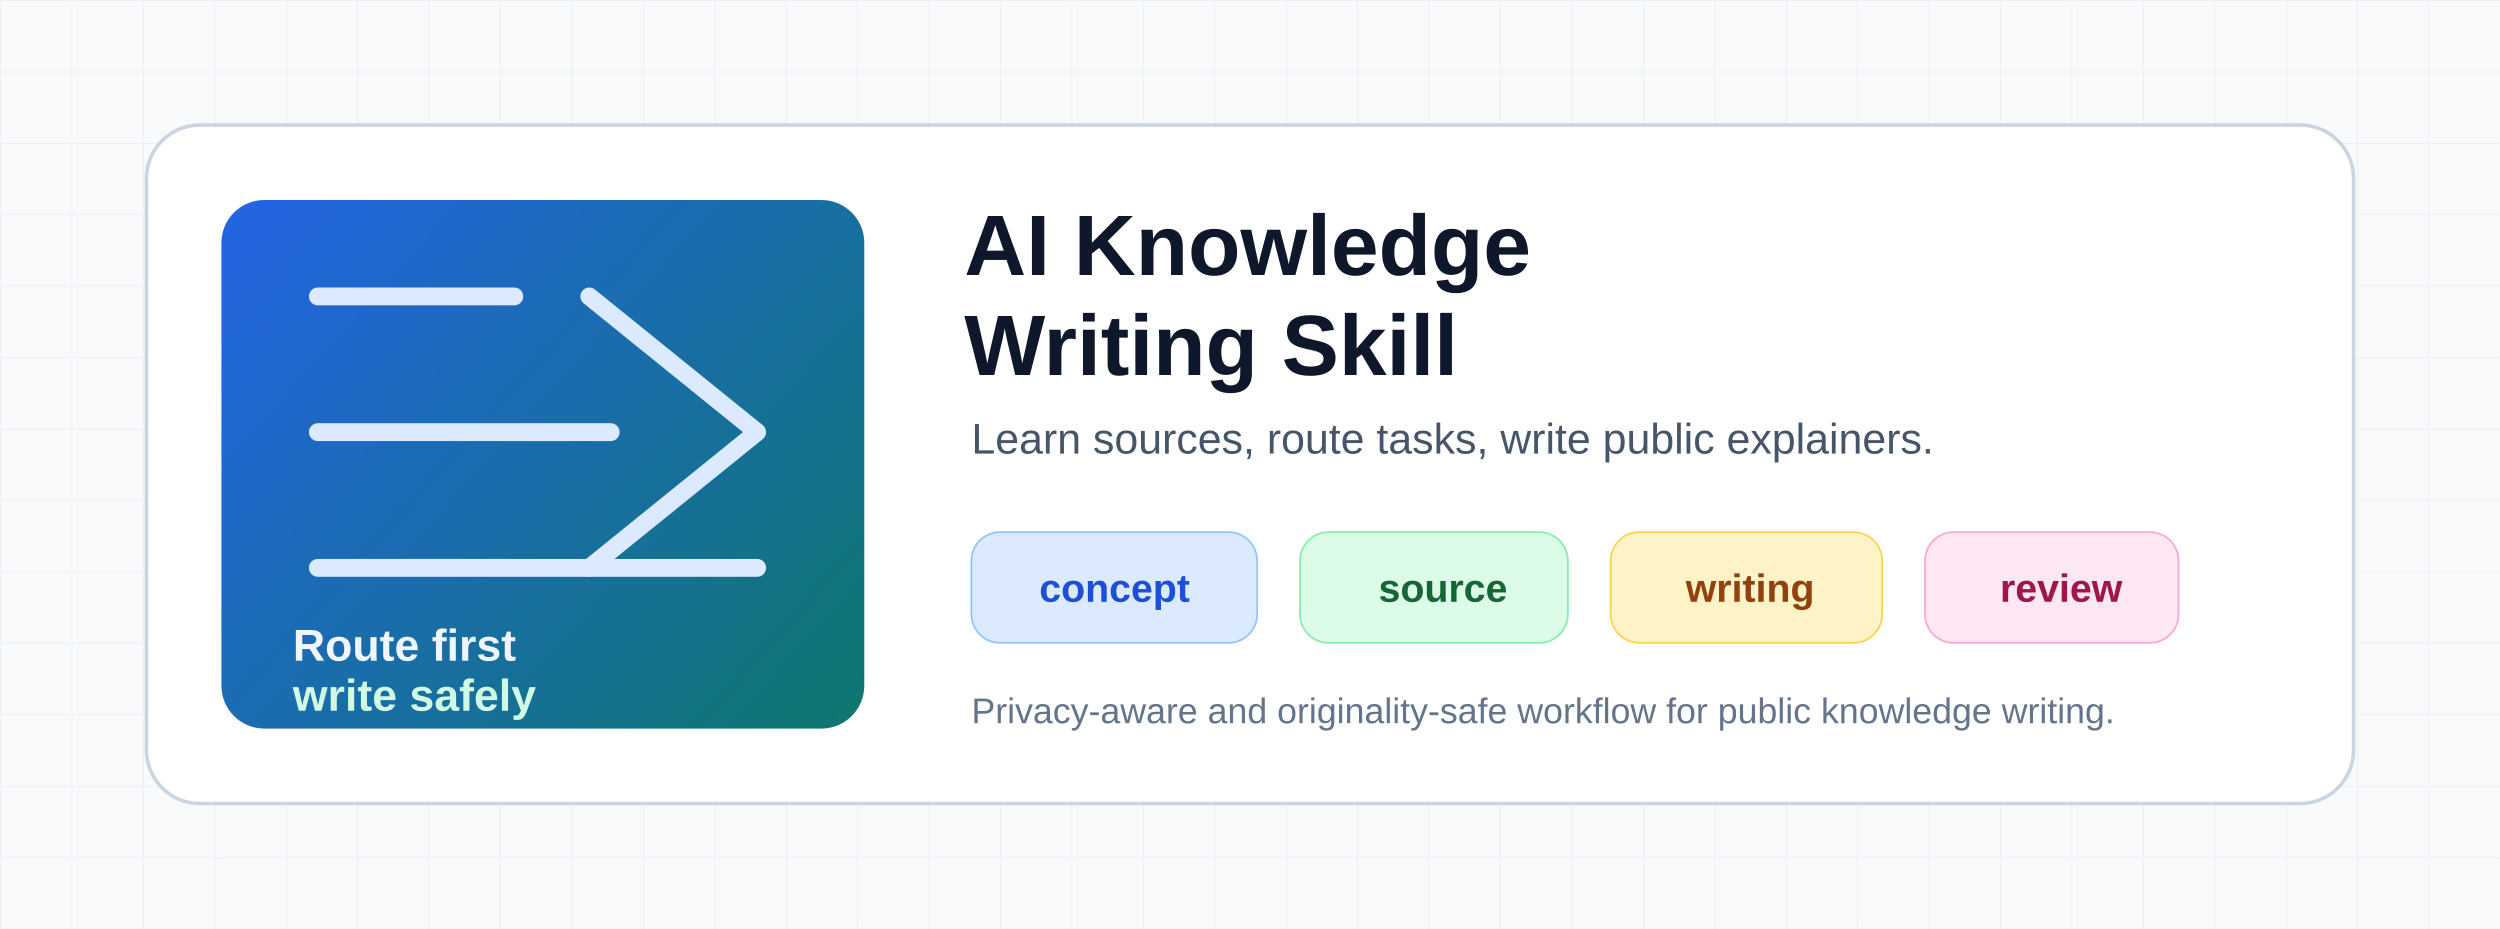
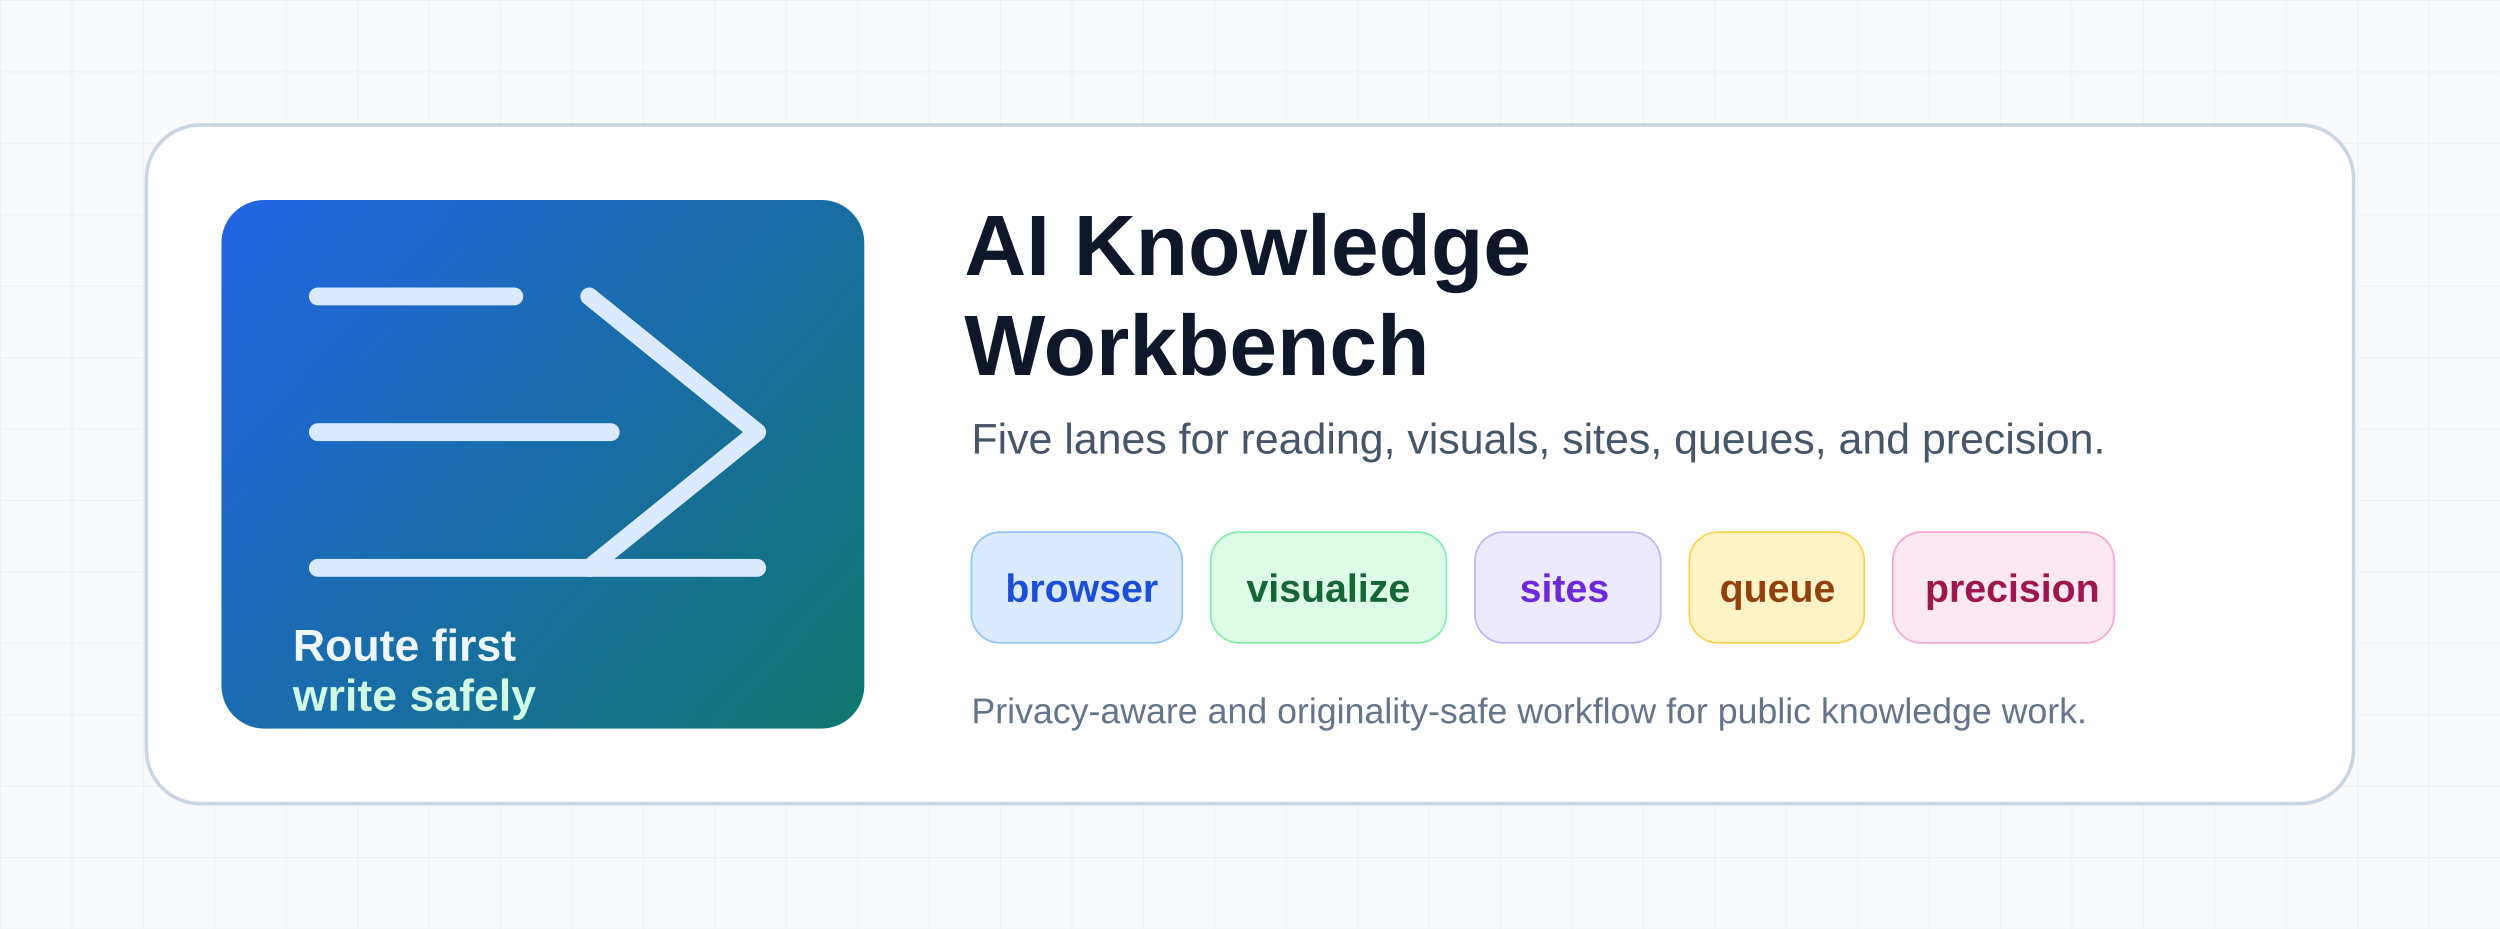
<svg xmlns="http://www.w3.org/2000/svg" width="1400" height="520" viewBox="0 0 1400 520" fill="none">
  <rect width="1400" height="520" fill="#F8FAFC" />
  <defs>
    <pattern id="grid" width="40" height="40" patternUnits="userSpaceOnUse">
      <path d="M 40 0 L 0 0 0 40" fill="none" stroke="#E2E8F0" stroke-width="1" />
    </pattern>
    <linearGradient id="blue" x1="110" y1="94" x2="470" y2="418" gradientUnits="userSpaceOnUse">
      <stop stop-color="#2563EB" />
      <stop offset="1" stop-color="#0F766E" />
    </linearGradient>
  </defs>
  <rect width="1400" height="520" fill="url(#grid)" opacity="0.55" />
  <rect x="82" y="70" width="1236" height="380" rx="30" fill="#FFFFFF" stroke="#CBD5E1" stroke-width="2" />
  <rect x="124" y="112" width="360" height="296" rx="24" fill="url(#blue)" />
  <g stroke="#DBEAFE" stroke-width="10" stroke-linecap="round" stroke-linejoin="round">
    <path d="M178 318H424" />
    <path d="M178 242H342" />
    <path d="M178 166H288" />
    <path d="M330 166L424 242L330 318" />
  </g>
  <g font-family="Segoe UI, Arial, sans-serif" font-weight="800">
    <text x="164" y="370" fill="#EFF6FF" font-size="25">Route first</text>
    <text x="164" y="398" fill="#D1FAE5" font-size="25">write safely</text>
  </g>
  <text x="540" y="154" fill="#0F172A" font-family="Segoe UI, Arial, sans-serif" font-size="48" font-weight="800">AI Knowledge</text>
-   <text x="540" y="210" fill="#0F172A" font-family="Segoe UI, Arial, sans-serif" font-size="48" font-weight="800">Writing Skill</text>
-   <text x="544" y="254" fill="#475569" font-family="Segoe UI, Arial, sans-serif" font-size="24">Learn sources, route tasks, write public explainers.</text>
+   <text x="540" y="210" fill="#0F172A" font-family="Segoe UI, Arial, sans-serif" font-size="48" font-weight="800">Workbench</text>
+   <text x="544" y="254" fill="#475569" font-family="Segoe UI, Arial, sans-serif" font-size="24">Five lanes for reading, visuals, sites, queues, and precision.</text>
  <g font-family="Segoe UI, Arial, sans-serif" font-size="22" font-weight="700">
-     <rect x="544" y="298" width="160" height="62" rx="16" fill="#DBEAFE" stroke="#93C5FD" />
-     <text x="582" y="337" fill="#1D4ED8">concept</text>
-     <rect x="728" y="298" width="150" height="62" rx="16" fill="#DCFCE7" stroke="#86EFAC" />
-     <text x="772" y="337" fill="#166534">source</text>
-     <rect x="902" y="298" width="152" height="62" rx="16" fill="#FEF3C7" stroke="#FCD34D" />
-     <text x="944" y="337" fill="#92400E">writing</text>
-     <rect x="1078" y="298" width="142" height="62" rx="16" fill="#FCE7F3" stroke="#F9A8D4" />
-     <text x="1120" y="337" fill="#9D174D">review</text>
+     <rect x="544" y="298" width="118" height="62" rx="16" fill="#DBEAFE" stroke="#93C5FD" />
+     <text x="563" y="337" fill="#1D4ED8">browser</text>
+     <rect x="678" y="298" width="132" height="62" rx="16" fill="#DCFCE7" stroke="#86EFAC" />
+     <text x="698" y="337" fill="#166534">visualize</text>
+     <rect x="826" y="298" width="104" height="62" rx="16" fill="#EDE9FE" stroke="#C4B5FD" />
+     <text x="851" y="337" fill="#6D28D9">sites</text>
+     <rect x="946" y="298" width="98" height="62" rx="16" fill="#FEF3C7" stroke="#FCD34D" />
+     <text x="963" y="337" fill="#92400E">queue</text>
+     <rect x="1060" y="298" width="124" height="62" rx="16" fill="#FCE7F3" stroke="#F9A8D4" />
+     <text x="1078" y="337" fill="#9D174D">precision</text>
  </g>
-   <text x="544" y="405" fill="#64748B" font-family="Segoe UI, Arial, sans-serif" font-size="20">Privacy-aware and originality-safe workflow for public knowledge writing.</text>
+   <text x="544" y="405" fill="#64748B" font-family="Segoe UI, Arial, sans-serif" font-size="20">Privacy-aware and originality-safe workflow for public knowledge work.</text>
</svg>
